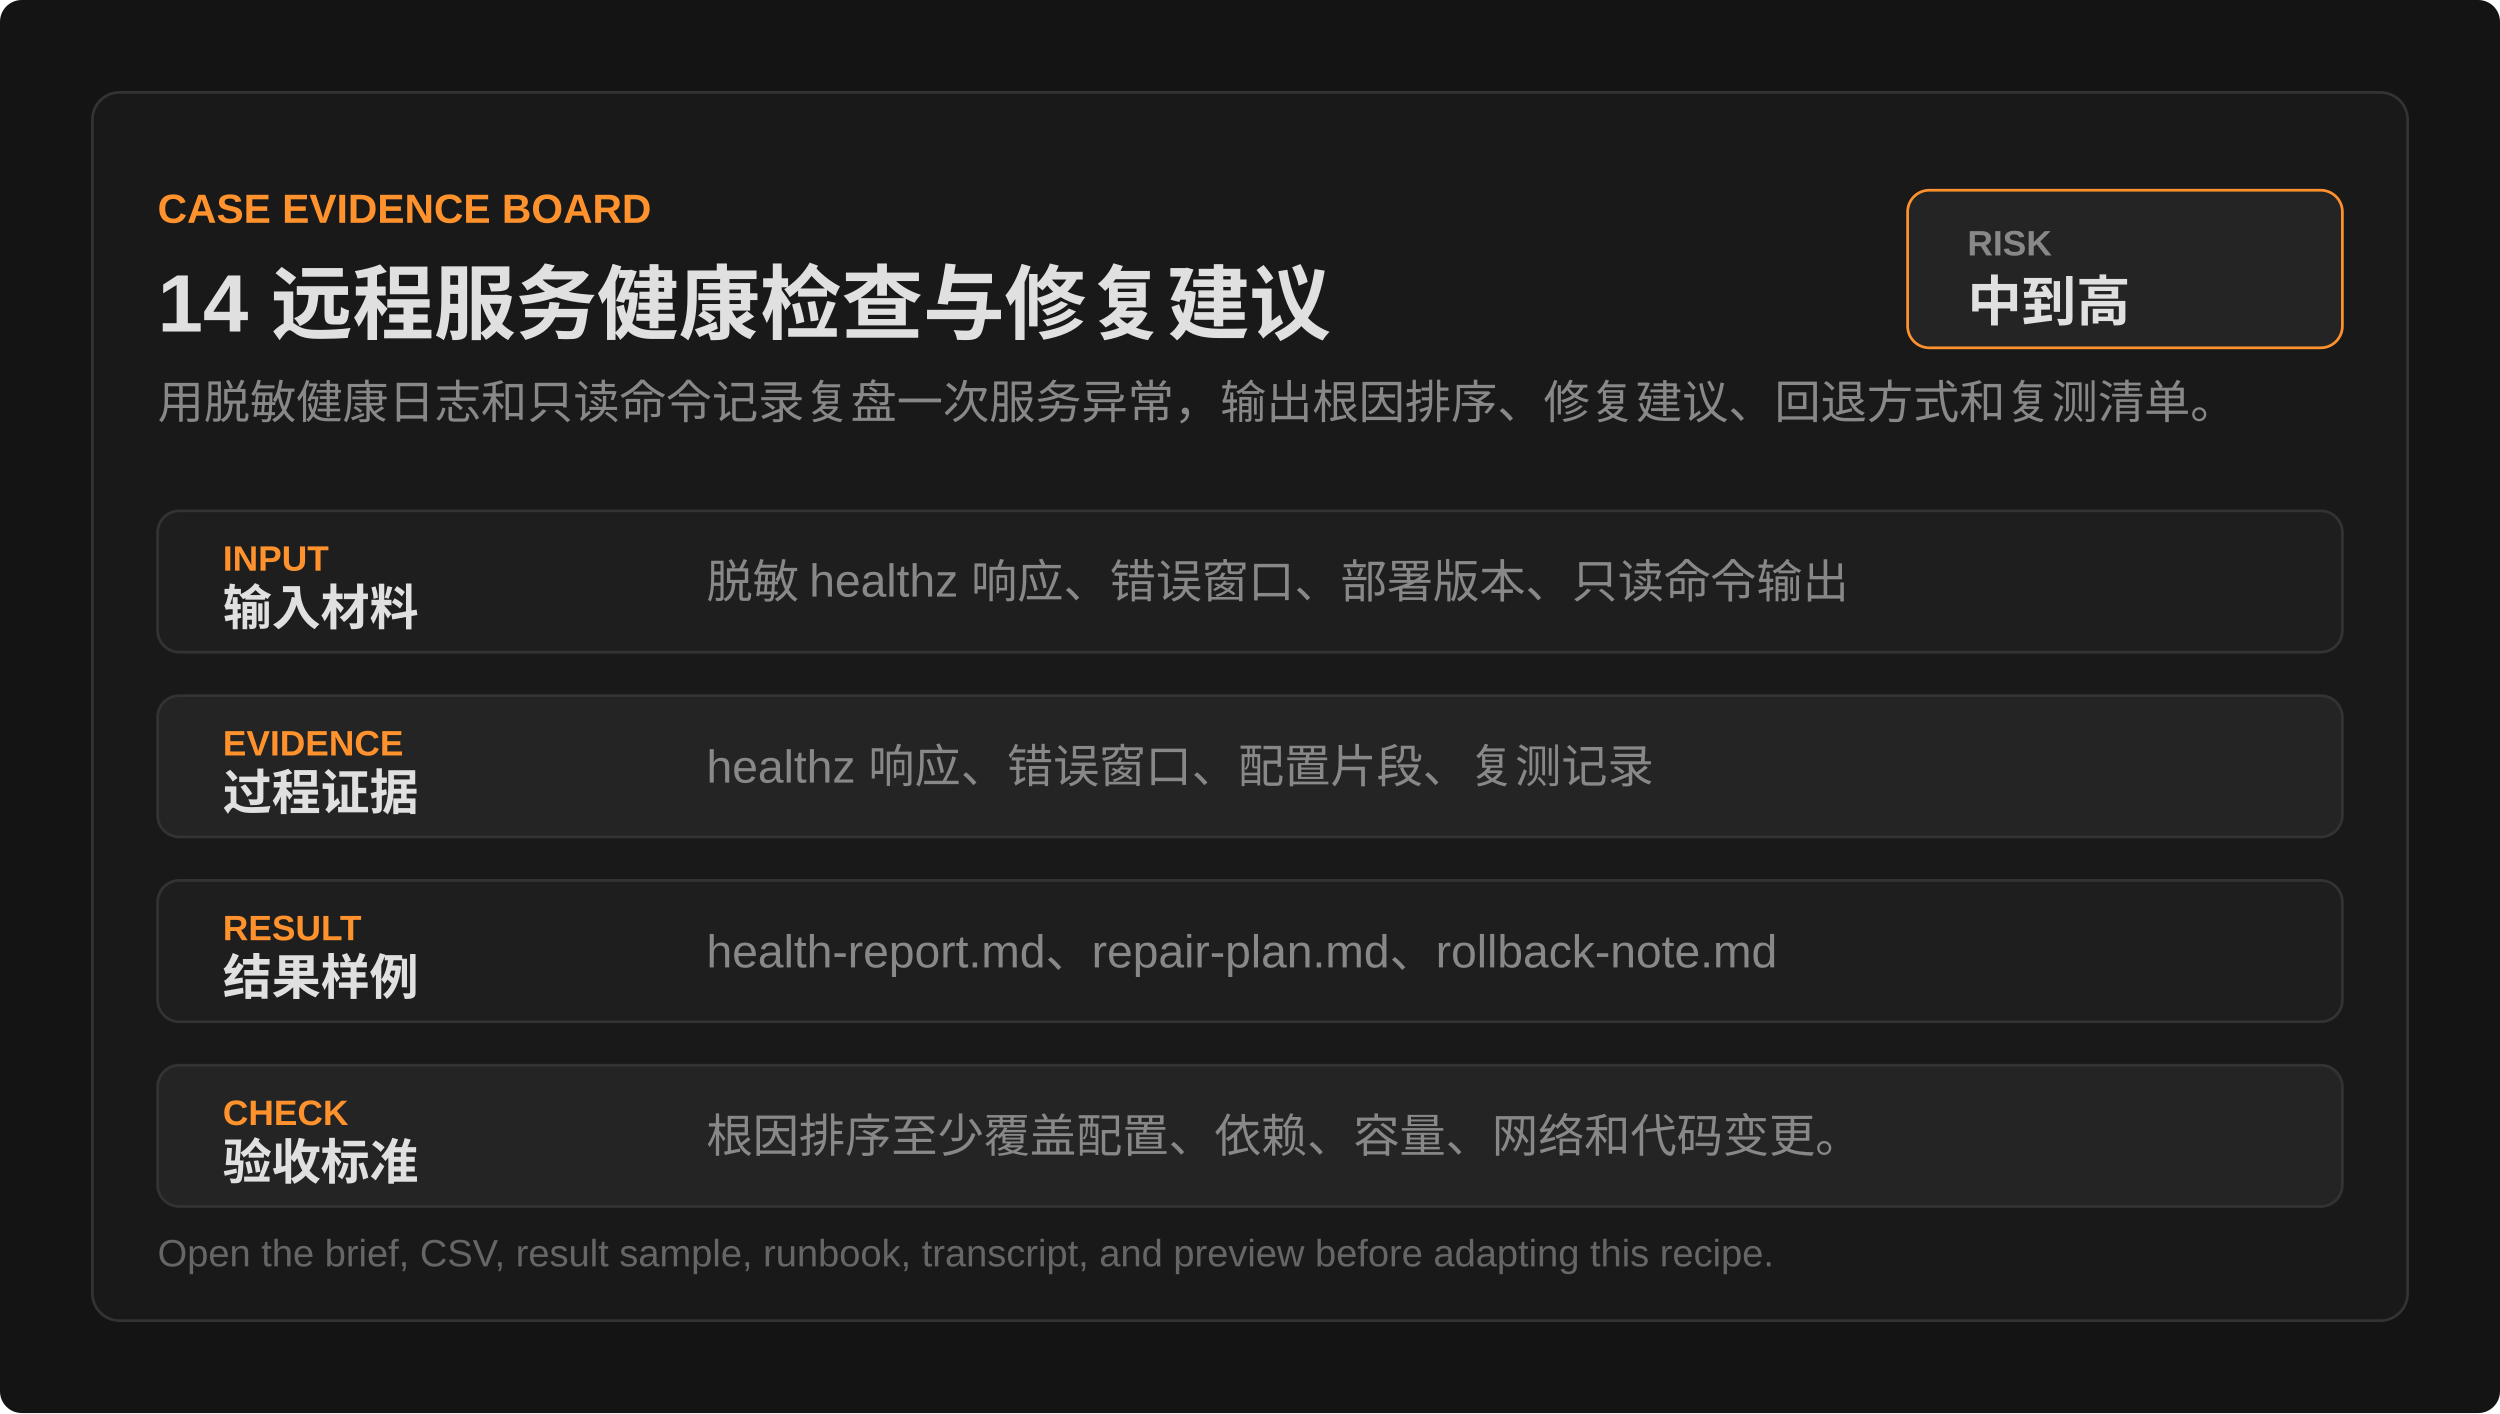
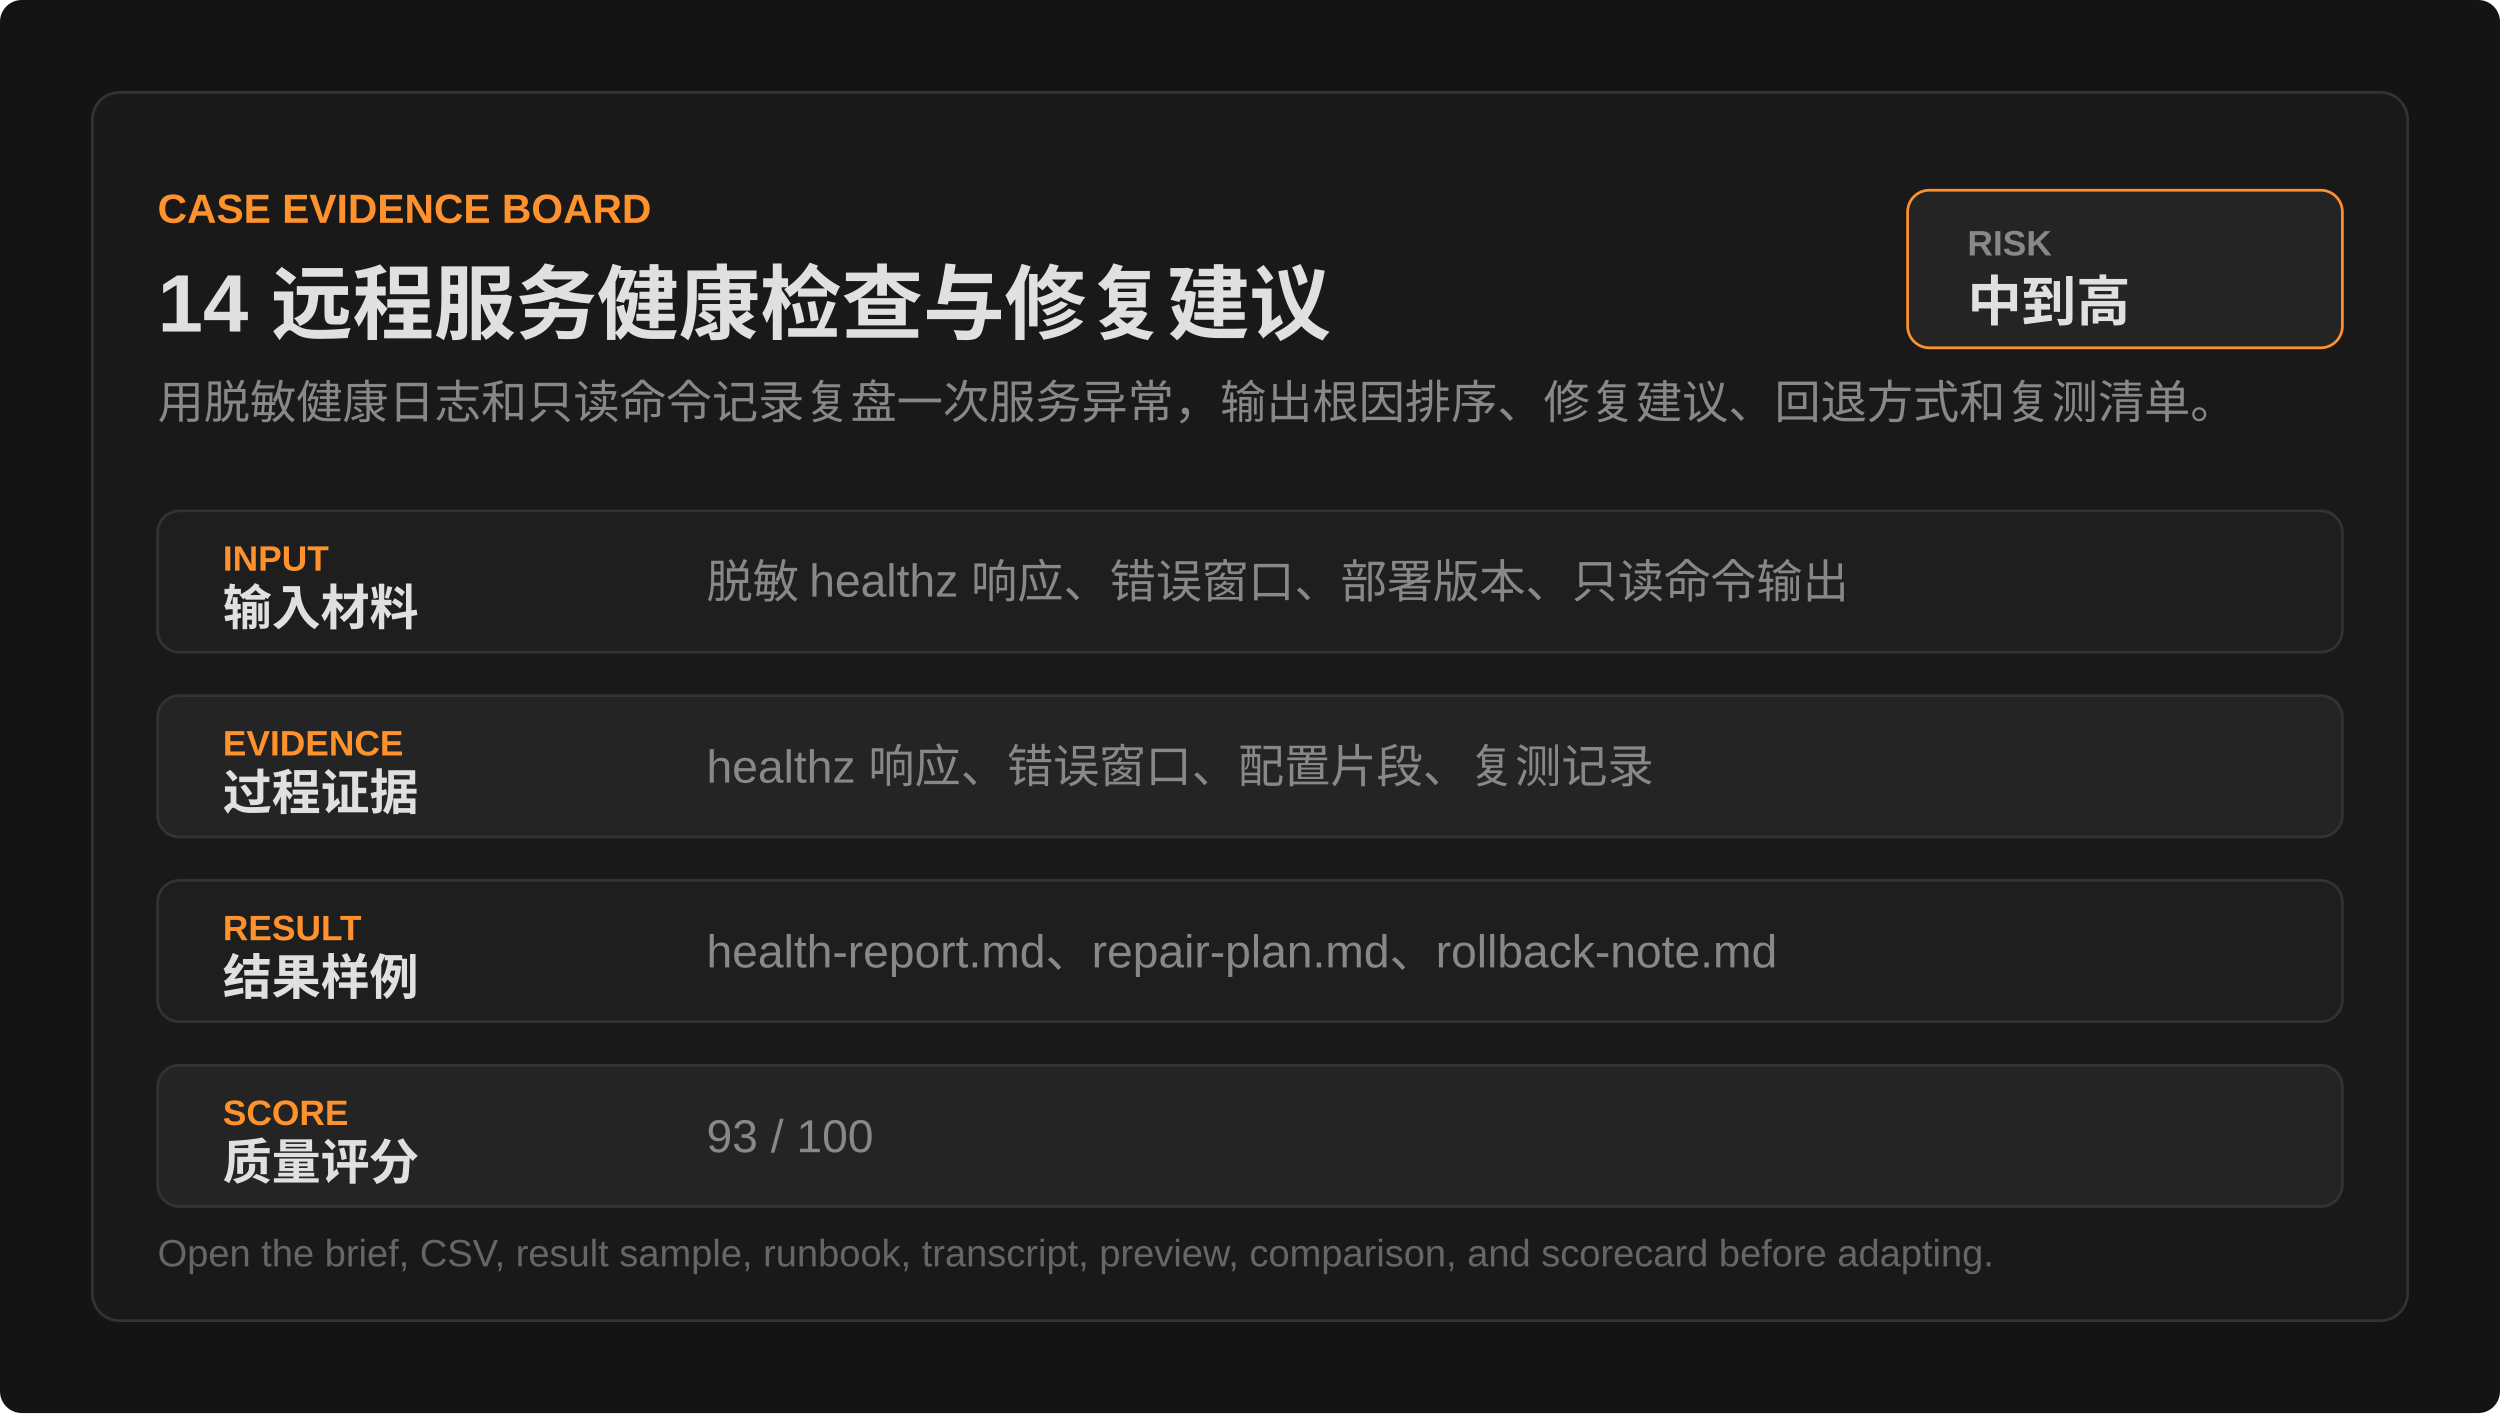
<svg xmlns="http://www.w3.org/2000/svg" viewBox="0 0 920 520" role="img" aria-labelledby="title desc">
  <rect width="920" height="520" rx="8" fill="#141414" />
  <rect x="34" y="34" width="852" height="452" rx="10" fill="#191919" stroke="#333" />
  <text x="58" y="82" fill="#ff922c" font-family="Arial" font-size="15" font-weight="800">CASE EVIDENCE BOARD</text>
  <text x="58" y="122" fill="#e0e0e0" font-family="Arial" font-size="30" font-weight="900">14 远程服务健康检查与修复建议</text>
  <text x="58" y="154" fill="#888" font-family="Arial" font-size="17">用脱敏健康日志和只读命令记录复盘一次服务异常，输出根因排序、修复建议、回退方式和复测清单。</text>
  <rect x="702" y="70" width="160" height="58" rx="8" fill="#242424" stroke="#ff922c" />
  <text x="724" y="94" fill="#888" font-family="Arial" font-size="13" font-weight="800">RISK</text>
  <text x="724" y="118" fill="#e0e0e0" font-family="Arial" font-size="20" font-weight="900">中到高</text>
  <g>
    <rect x="58" y="188" width="804" height="52" rx="8" fill="#1e1e1e" stroke="#333" />
    <text x="82" y="210" fill="#ff922c" font-family="Arial" font-size="13" font-weight="800">INPUT</text>
    <text x="82" y="230" fill="#e0e0e0" font-family="Arial" font-size="18" font-weight="800">输入材料</text>
    <text x="260" y="220" fill="#888" font-family="Arial" font-size="17">脱敏 healthz 响应、错误窗口、部署版本、只读命令输出</text>
  </g>
  <g>
    <rect x="58" y="256" width="804" height="52" rx="8" fill="#242424" stroke="#333" />
    <text x="82" y="278" fill="#ff922c" font-family="Arial" font-size="13" font-weight="800">EVIDENCE</text>
    <text x="82" y="298" fill="#e0e0e0" font-family="Arial" font-size="18" font-weight="800">过程证据</text>
    <text x="260" y="288" fill="#888" font-family="Arial" font-size="17">healthz 响应、错误窗口、配置片段、复测记录</text>
  </g>
  <g>
    <rect x="58" y="324" width="804" height="52" rx="8" fill="#1e1e1e" stroke="#333" />
    <text x="82" y="346" fill="#ff922c" font-family="Arial" font-size="13" font-weight="800">RESULT</text>
    <text x="82" y="366" fill="#e0e0e0" font-family="Arial" font-size="18" font-weight="800">结果样例</text>
    <text x="260" y="356" fill="#888" font-family="Arial" font-size="17">health-report.md、repair-plan.md、rollback-note.md</text>
  </g>
  <g>
    <rect x="58" y="392" width="804" height="52" rx="8" fill="#242424" stroke="#333" />
-     <text x="82" y="414" fill="#ff922c" font-family="Arial" font-size="13" font-weight="800">CHECK</text>
-     <text x="82" y="434" fill="#e0e0e0" font-family="Arial" font-size="18" font-weight="800">验收标准</text>
-     <text x="260" y="424" fill="#888" font-family="Arial" font-size="17">根因排序至少覆盖配置、依赖、容量、网络和代码变更。</text>
+     <text x="82" y="414" fill="#ff922c" font-family="Arial" font-size="13" font-weight="800">SCORE</text>
+     <text x="82" y="434" fill="#e0e0e0" font-family="Arial" font-size="18" font-weight="800">质量评分</text>
+     <text x="260" y="424" fill="#888" font-family="Arial" font-size="17">93 / 100</text>
  </g>
-   <text x="58" y="466" fill="#666" font-family="Arial" font-size="14">Open the brief, CSV, result sample, runbook, transcript, and preview before adapting this recipe.</text>
+   <text x="58" y="466" fill="#666" font-family="Arial" font-size="14">Open the brief, CSV, result sample, runbook, transcript, preview, comparison, and scorecard before adapting.</text>
</svg>
